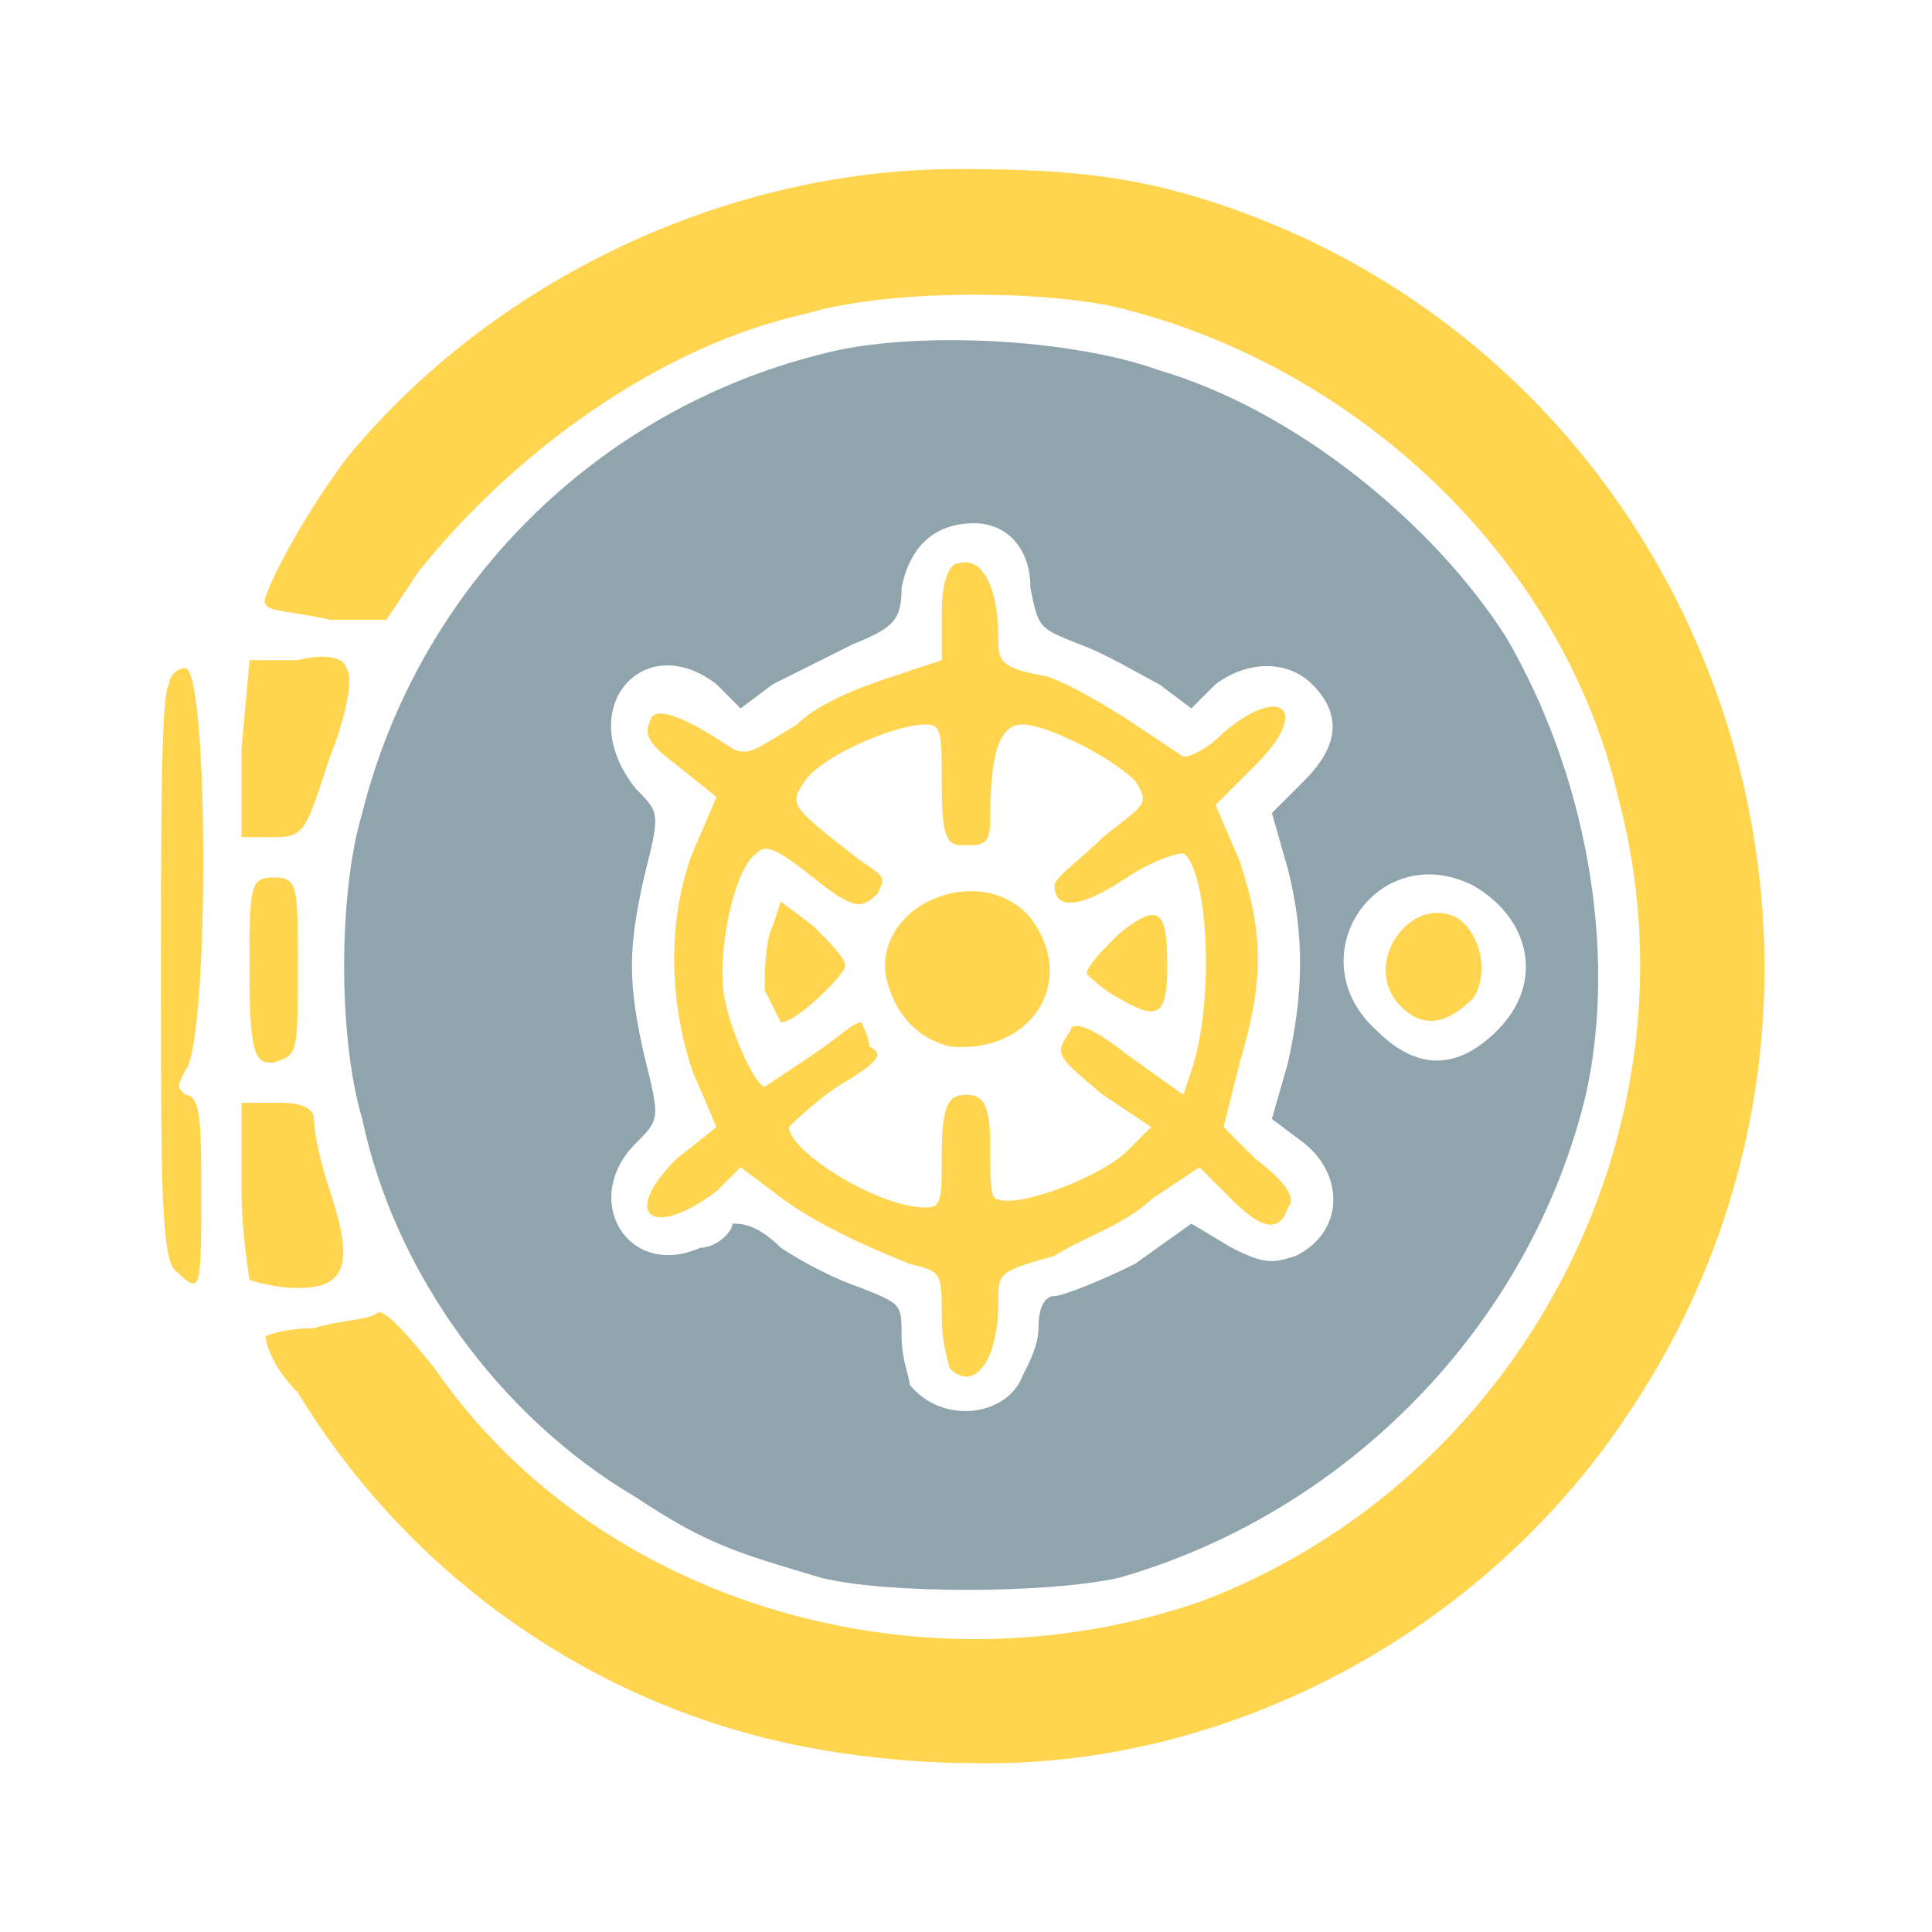
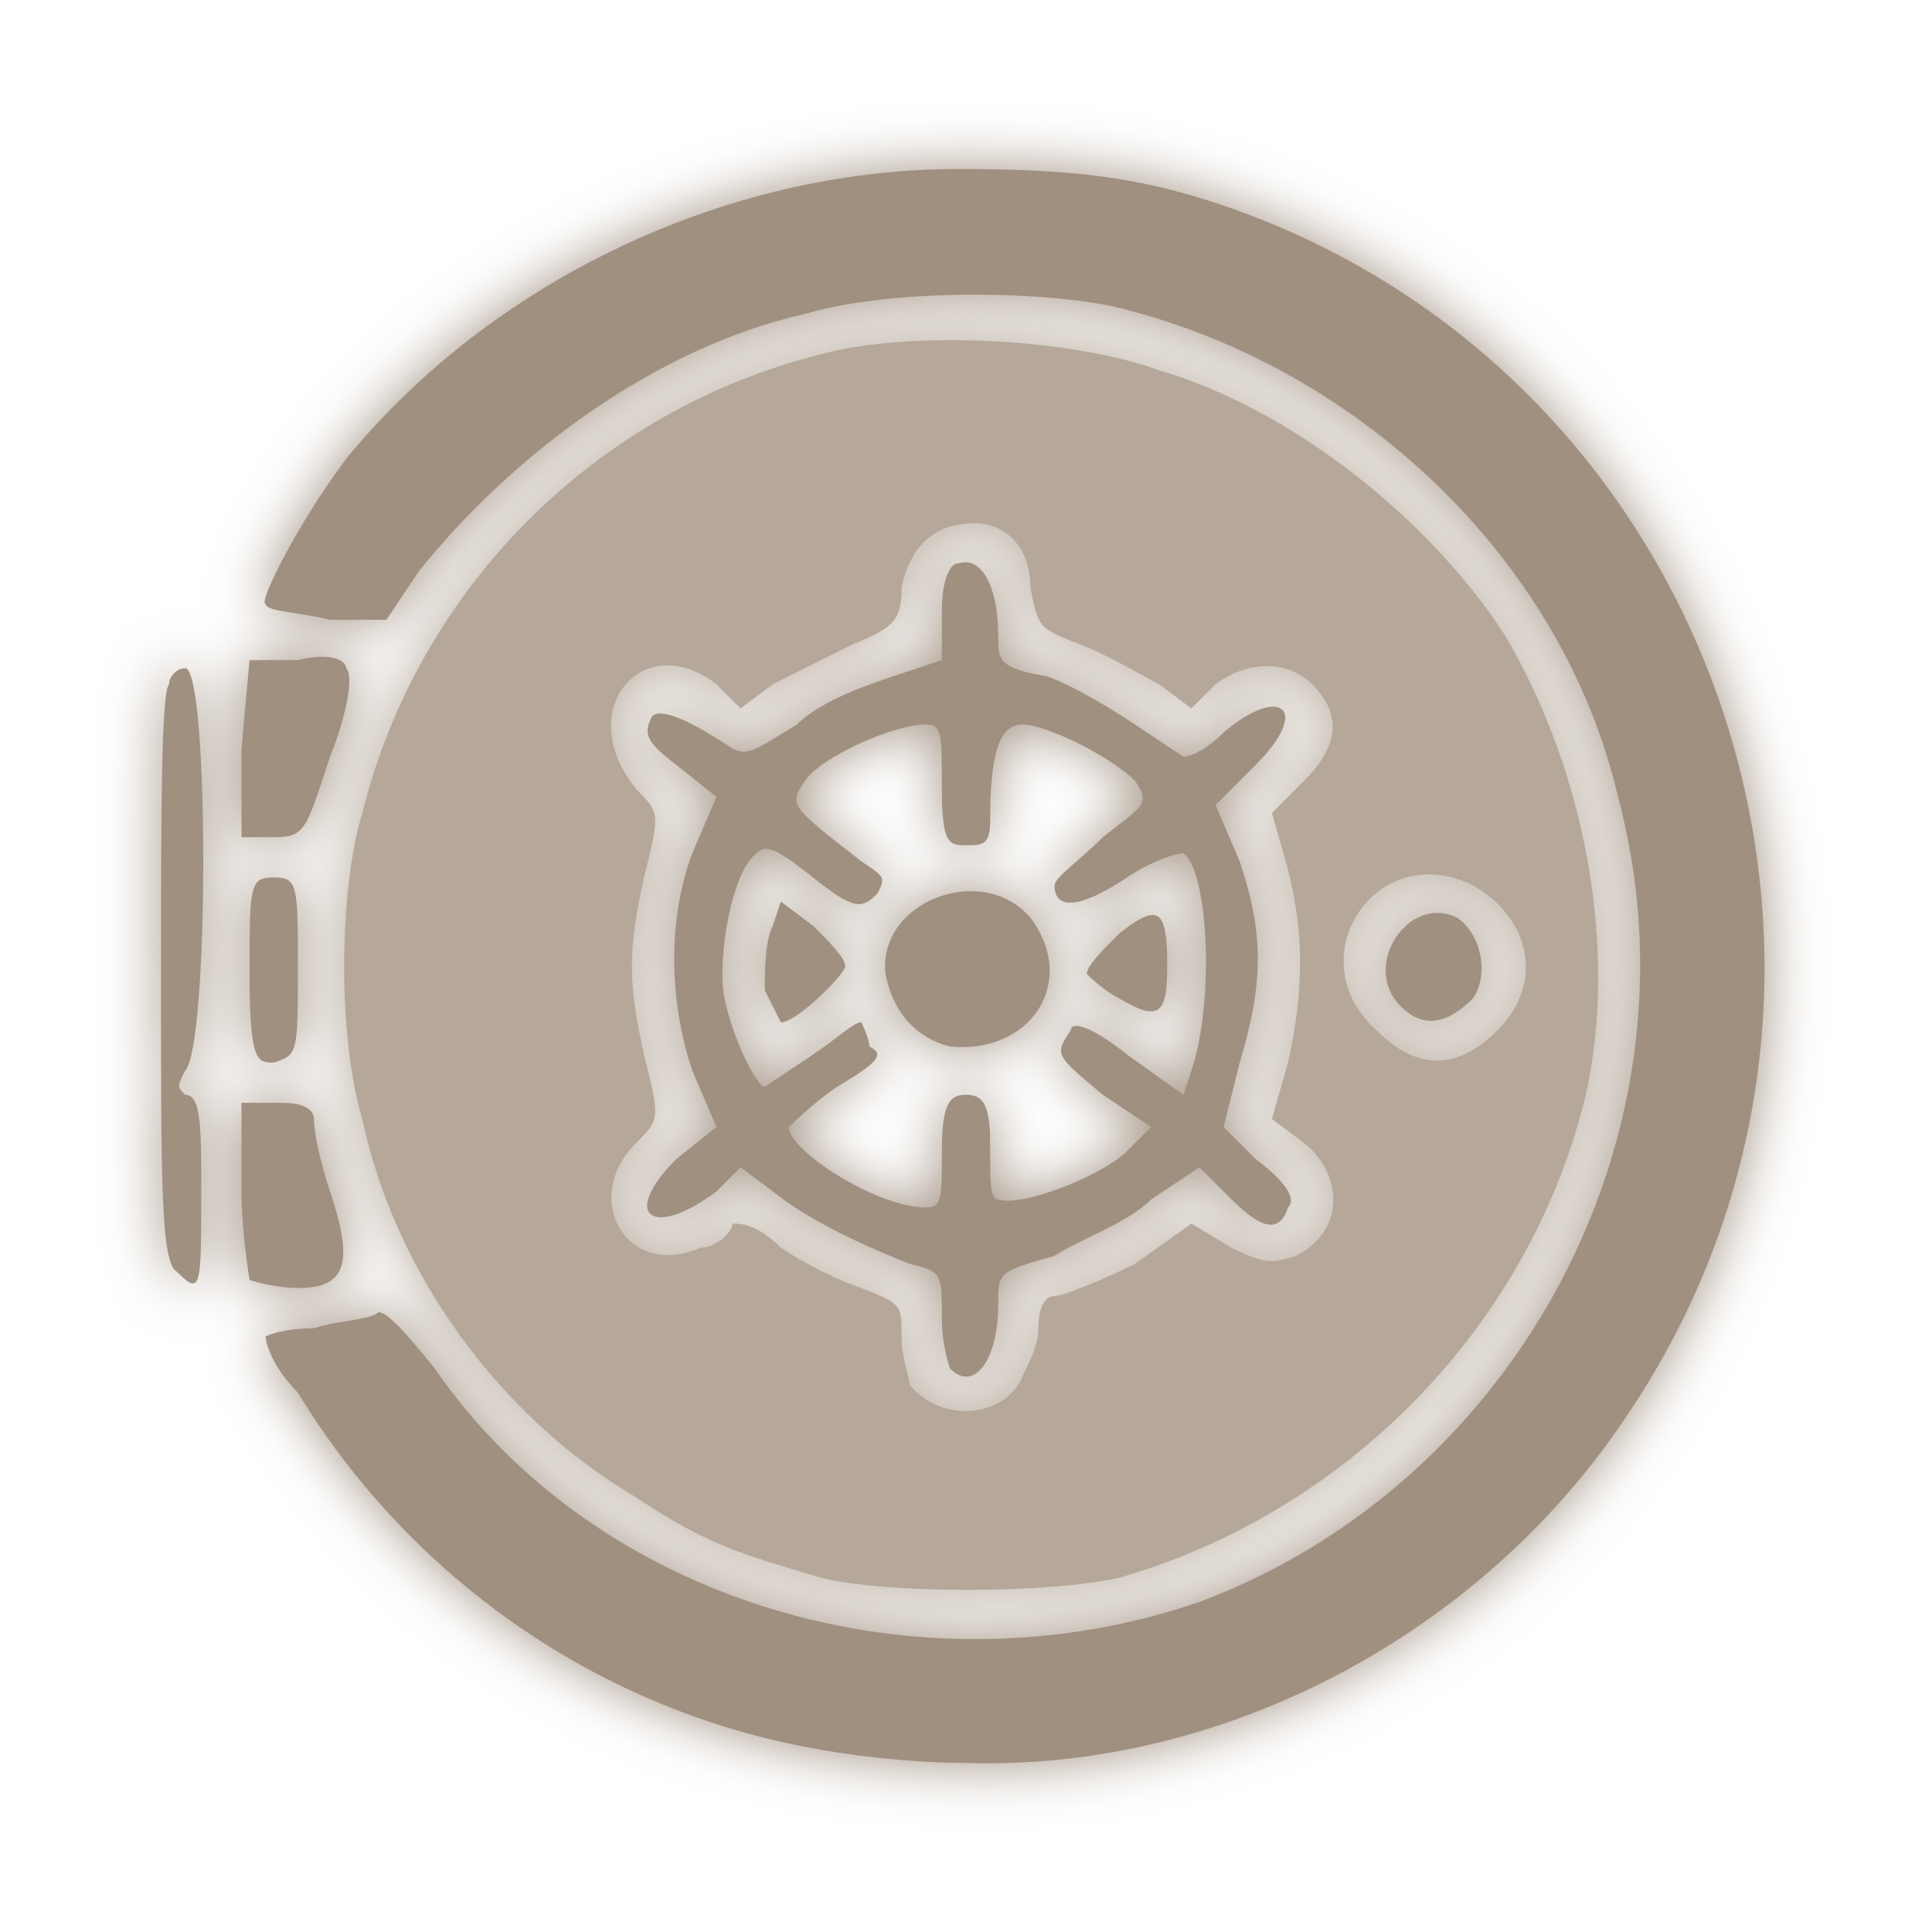
<svg xmlns="http://www.w3.org/2000/svg" viewBox="0 0 24 24">
-   <path fill="#90A4AE" fill-rule="evenodd" d="M10.2 19.6C9.2 19.3 8.8 19.2 7.9 18.6C6.2 17.6 4.9 15.8 4.5 13.9C4.2 12.9 4.2 11.1 4.5 10.1C5.2 7.3 7.4 5.1 10.2 4.4C11.3 4.1 13.3 4.2 14.4 4.6C16.1 5.1 17.8 6.5 18.7 7.9C19.7 9.6 20.1 11.8 19.7 13.6C19 16.5 16.7 18.8 13.9 19.6C13 19.8 11 19.8 10.2 19.6ZM12.7 17.1C12.8 16.9 12.9 16.7 12.9 16.5C12.9 16.2 13 16.1 13.1 16.1C13.2 16.1 13.7 15.9 14.1 15.7L14.8 15.2L15.3 15.5C15.7 15.7 15.8 15.7 16.1 15.6C16.7 15.3 16.7 14.6 16.2 14.2L15.8 13.9L16 13.2C16.2 12.3 16.2 11.6 16 10.8L15.8 10.1L16.2 9.7C16.6 9.3 16.7 8.9 16.3 8.5C16 8.2 15.5 8.2 15.1 8.5L14.8 8.8L14.4 8.5C14.2 8.4 13.7 8.1 13.4 8C12.9 7.8 12.9 7.8 12.8 7.3C12.8 6.8 12.5 6.5 12.1 6.5C11.6 6.5 11.3 6.8 11.2 7.3C11.2 7.7 11.1 7.8 10.6 8C10.2 8.2 9.8 8.4 9.6 8.5L9.2 8.8L8.9 8.5C8 7.8 7.1 8.8 7.9 9.8C8.2 10.1 8.2 10.1 8 10.9C7.8 11.8 7.8 12.2 8 13.1C8.2 13.9 8.2 13.9 7.9 14.2C7.2 14.9 7.8 15.9 8.7 15.5C8.9 15.5 9.1 15.3 9.1 15.2C9.2 15.2 9.4 15.2 9.7 15.5C10 15.7 10.4 15.9 10.7 16C11.2 16.2 11.2 16.2 11.2 16.6C11.2 16.9 11.3 17.1 11.3 17.2C11.7 17.7 12.5 17.6 12.7 17.1ZM18.6 12.8C19.2 12.2 19 11.4 18.3 11C17.1 10.4 16.1 11.9 17.1 12.8C17.6 13.3 18.1 13.3 18.6 12.8Z" />
-   <path fill="#FFD54F" fill-rule="evenodd" d="M10 21.7C7.4 21.2 5.1 19.6 3.7 17.3C3.4 17 3.3 16.7 3.3 16.6C3.3 16.6 3.5 16.5 3.9 16.5C4.2 16.4 4.6 16.4 4.7 16.3C4.8 16.3 5 16.5 5.4 17C7.4 19.9 11.4 21.1 14.9 19.9C18.9 18.4 21.2 14 20.1 9.9C19.4 6.9 16.8 4.5 13.8 3.8C12.8 3.6 11 3.6 10 3.9C8.2 4.3 6.4 5.6 5.2 7.1L4.8 7.7L4.1 7.7C3.7 7.6 3.3 7.6 3.3 7.5C3.2 7.5 3.7 6.5 4.3 5.7C6.1 3.5 9 2.1 11.9 2.1C13.4 2.1 14.3 2.2 15.6 2.7C21.5 5 23.8 12.3 20.2 17.6C18.4 20.3 15.2 22 12 21.9C11.3 21.9 10.5 21.8 10 21.7ZM11.8 17C11.8 17 11.7 16.7 11.7 16.4C11.7 15.8 11.7 15.8 11.3 15.7C10.8 15.5 10.1 15.2 9.6 14.8L9.2 14.5L8.9 14.8C8.1 15.4 7.7 15.1 8.4 14.4L8.9 14L8.6 13.3C8.3 12.4 8.3 11.4 8.6 10.6L8.9 9.9L8.4 9.5C8 9.2 8 9.1 8.1 8.9C8.2 8.8 8.5 8.9 9.1 9.3C9.3 9.4 9.4 9.3 9.9 9C10.2 8.7 10.8 8.5 11.1 8.4L11.7 8.2L11.7 7.6C11.7 7.2 11.8 7 11.9 7C12.2 6.9 12.4 7.3 12.4 7.9C12.4 8.2 12.4 8.3 13 8.4C13.3 8.5 13.8 8.8 14.1 9C14.4 9.2 14.7 9.4 14.7 9.4C14.8 9.4 15 9.3 15.2 9.1C15.9 8.5 16.3 8.8 15.6 9.5L15.1 10L15.4 10.7C15.7 11.6 15.7 12.2 15.4 13.2L15.2 14L15.6 14.4C16 14.7 16.1 14.9 16 15C15.9 15.3 15.7 15.3 15.3 14.9L14.9 14.5L14.3 14.9C14 15.2 13.4 15.4 13.1 15.6C12.4 15.8 12.4 15.8 12.4 16.2C12.4 16.9 12.1 17.3 11.8 17ZM2.2 15.8C2 15.7 2 14.7 2 12.2C2 10.2 2 8.6 2.1 8.5C2.1 8.4 2.2 8.3 2.3 8.3C2.6 8.3 2.6 13 2.3 13.3C2.2 13.5 2.2 13.5 2.3 13.6C2.5 13.6 2.5 14 2.5 14.8C2.5 16 2.5 16.1 2.2 15.8ZM3.1 15.9C3.1 15.9 3 15.3 3 14.8L3 13.7L3.5 13.7C3.8 13.7 3.9 13.8 3.9 13.9C3.9 14.1 4 14.5 4.1 14.8C4.4 15.7 4.3 16 3.7 16C3.4 16 3.1 15.9 3.1 15.9ZM11.7 14.3C11.7 13.7 11.8 13.6 12 13.6C12.2 13.6 12.3 13.7 12.3 14.2C12.3 14.7 12.3 14.9 12.4 14.9C12.7 15 13.7 14.6 14 14.3L14.3 14L13.7 13.6C13.1 13.1 13.1 13.1 13.3 12.8C13.3 12.7 13.5 12.7 14 13.1L14.7 13.6L14.8 13.3C15.1 12.4 15 10.8 14.7 10.6C14.6 10.6 14.3 10.7 14 10.9C13.4 11.3 13.1 11.3 13.1 11C13.1 10.9 13.4 10.7 13.7 10.4C14.2 10 14.3 10 14.1 9.7C13.8 9.4 13 9 12.7 9C12.4 9 12.3 9.4 12.3 10.2C12.3 10.5 12.2 10.5 12 10.5C11.8 10.5 11.7 10.5 11.7 9.8C11.7 9.1 11.7 9 11.5 9C11.1 9 10.2 9.4 10 9.7C9.8 10 9.8 10 10.7 10.7C11 10.9 11 10.9 10.9 11.1C10.7 11.3 10.6 11.3 10.1 10.9C9.6 10.5 9.5 10.5 9.4 10.6C9.1 10.8 8.9 11.9 9 12.4C9.1 12.9 9.4 13.5 9.5 13.5C9.5 13.5 9.8 13.3 10.1 13.1C10.4 12.9 10.6 12.7 10.7 12.7C10.7 12.7 10.8 12.9 10.8 13C11 13.1 10.9 13.2 10.4 13.5C10.1 13.7 9.8 14 9.8 14C9.8 14.3 10.9 15 11.5 15C11.7 15 11.7 14.9 11.7 14.3ZM3.1 12.1C3.1 11 3.1 10.9 3.4 10.9C3.7 10.9 3.7 11 3.7 12C3.7 13.1 3.7 13.1 3.4 13.2C3.2 13.2 3.1 13.2 3.1 12.1ZM11.8 13C11.4 12.9 11.1 12.6 11 12.1C10.9 11.2 12.2 10.7 12.8 11.4C13.4 12.2 12.8 13.1 11.8 13ZM9.5 12.3C9.5 12.1 9.5 11.7 9.6 11.5L9.7 11.2L10.1 11.5C10.3 11.7 10.5 11.9 10.5 12C10.5 12.1 9.9 12.7 9.7 12.7C9.7 12.7 9.6 12.5 9.5 12.3ZM13.9 12.4C13.7 12.3 13.5 12.1 13.5 12.1C13.5 12 13.7 11.8 13.9 11.6C14.4 11.2 14.5 11.3 14.5 12C14.5 12.6 14.4 12.7 13.9 12.4ZM17.4 12.5C16.9 12 17.5 11.1 18.1 11.4C18.4 11.6 18.5 12.1 18.3 12.4C18 12.7 17.7 12.8 17.4 12.5ZM3 9.3L3.1 8.2L3.7 8.2C4.1 8.1 4.3 8.2 4.3 8.3C4.4 8.4 4.3 8.9 4.1 9.4C3.8 10.3 3.8 10.4 3.4 10.4L3 10.4L3 9.3Z" />
+   <defs>
+     <filter id="softedge" x="-20%" y="-20%" width="140%" height="140%">
+       <feGaussianBlur in="SourceGraphic" stdDeviation="0.35" result="blurred" />
+       <feMerge>
+         <feMergeNode in="blurred" />
+         <feMergeNode in="SourceGraphic" />
+       </feMerge>
+     </filter>
+   </defs>
+   <g filter="url(#softedge)">
+     <path fill="#B5A89A" fill-rule="evenodd" d="M10.2 19.6C9.2 19.3 8.8 19.2 7.9 18.6C6.2 17.6 4.9 15.8 4.5 13.9C4.2 12.9 4.2 11.1 4.5 10.1C5.2 7.3 7.4 5.1 10.2 4.4C11.3 4.1 13.3 4.2 14.4 4.6C16.1 5.1 17.8 6.5 18.7 7.9C19.7 9.6 20.1 11.8 19.7 13.6C19 16.5 16.7 18.8 13.9 19.6C13 19.8 11 19.8 10.2 19.6ZM12.7 17.1C12.8 16.9 12.9 16.7 12.9 16.5C12.9 16.2 13 16.1 13.1 16.1C13.2 16.1 13.7 15.9 14.1 15.7L14.8 15.2L15.3 15.5C15.7 15.7 15.8 15.7 16.1 15.6C16.7 15.3 16.7 14.6 16.2 14.2L15.8 13.9L16 13.2C16.2 12.3 16.2 11.6 16 10.8L15.8 10.1L16.2 9.7C16.6 9.3 16.7 8.9 16.3 8.5C16 8.2 15.5 8.2 15.1 8.5L14.8 8.8L14.4 8.5C14.2 8.4 13.7 8.1 13.4 8C12.9 7.8 12.9 7.8 12.8 7.3C12.8 6.8 12.5 6.5 12.1 6.5C11.6 6.5 11.3 6.8 11.2 7.3C11.2 7.7 11.1 7.8 10.6 8C10.2 8.2 9.8 8.4 9.6 8.5L9.2 8.8L8.9 8.5C8 7.8 7.1 8.8 7.9 9.8C8.2 10.1 8.2 10.1 8 10.9C7.8 11.8 7.8 12.2 8 13.1C8.2 13.9 8.2 13.9 7.9 14.2C7.2 14.9 7.8 15.9 8.7 15.5C8.9 15.5 9.1 15.3 9.1 15.2C9.2 15.2 9.4 15.2 9.7 15.5C10 15.7 10.4 15.9 10.7 16C11.2 16.2 11.2 16.2 11.2 16.6C11.2 16.9 11.3 17.1 11.3 17.2C11.7 17.7 12.5 17.6 12.7 17.1ZM18.6 12.8C19.2 12.2 19 11.4 18.3 11C17.1 10.4 16.1 11.9 17.1 12.8C17.6 13.3 18.1 13.3 18.6 12.8Z" />
+     <path fill="#A09080" fill-rule="evenodd" d="M10 21.7C7.4 21.2 5.1 19.6 3.7 17.3C3.4 17 3.3 16.7 3.3 16.6C3.3 16.6 3.5 16.5 3.9 16.5C4.2 16.4 4.6 16.4 4.7 16.3C4.8 16.3 5 16.5 5.4 17C7.4 19.9 11.4 21.1 14.9 19.9C18.9 18.4 21.2 14 20.1 9.9C19.4 6.9 16.8 4.5 13.8 3.8C12.8 3.6 11 3.6 10 3.9C8.2 4.3 6.4 5.6 5.2 7.1L4.8 7.7L4.1 7.7C3.7 7.6 3.3 7.6 3.3 7.5C3.2 7.5 3.7 6.5 4.3 5.7C6.1 3.5 9 2.1 11.9 2.1C13.4 2.1 14.3 2.2 15.6 2.7C21.5 5 23.8 12.3 20.2 17.6C18.4 20.3 15.2 22 12 21.9C11.3 21.9 10.5 21.8 10 21.7ZM11.8 17C11.8 17 11.7 16.7 11.7 16.4C11.7 15.8 11.7 15.8 11.3 15.7C10.8 15.5 10.1 15.2 9.6 14.8L9.2 14.5L8.9 14.8C8.1 15.4 7.7 15.1 8.4 14.4L8.9 14L8.6 13.3C8.3 12.4 8.3 11.4 8.6 10.6L8.9 9.9L8.4 9.5C8 9.2 8 9.1 8.1 8.9C8.2 8.8 8.5 8.9 9.1 9.3C9.3 9.4 9.4 9.3 9.9 9C10.2 8.7 10.8 8.5 11.1 8.4L11.7 8.2L11.7 7.6C11.7 7.2 11.8 7 11.9 7C12.2 6.9 12.4 7.3 12.4 7.9C12.4 8.2 12.4 8.3 13 8.4C13.3 8.5 13.8 8.8 14.1 9C14.4 9.2 14.7 9.4 14.7 9.4C14.8 9.4 15 9.3 15.2 9.1C15.9 8.5 16.3 8.8 15.6 9.5L15.1 10L15.4 10.7C15.7 11.6 15.7 12.2 15.4 13.2L15.2 14L15.6 14.4C16 14.7 16.1 14.9 16 15C15.9 15.3 15.7 15.3 15.3 14.9L14.9 14.5L14.3 14.9C14 15.2 13.4 15.4 13.1 15.6C12.4 15.8 12.4 15.8 12.4 16.2C12.4 16.9 12.1 17.3 11.8 17ZM2.2 15.8C2 15.7 2 14.7 2 12.2C2 10.2 2 8.6 2.1 8.5C2.1 8.4 2.2 8.3 2.3 8.3C2.6 8.3 2.6 13 2.3 13.3C2.2 13.5 2.2 13.5 2.3 13.6C2.5 13.6 2.5 14 2.5 14.8C2.5 16 2.5 16.1 2.2 15.8ZM3.1 15.9C3.1 15.9 3 15.3 3 14.8L3 13.7L3.5 13.7C3.8 13.7 3.9 13.8 3.9 13.9C3.9 14.1 4 14.5 4.1 14.8C4.4 15.7 4.3 16 3.7 16C3.4 16 3.1 15.9 3.1 15.9ZM11.7 14.3C11.7 13.7 11.8 13.6 12 13.6C12.2 13.6 12.3 13.7 12.3 14.2C12.3 14.7 12.3 14.9 12.4 14.9C12.7 15 13.7 14.6 14 14.3L14.3 14L13.7 13.6C13.1 13.1 13.1 13.1 13.3 12.8C13.3 12.7 13.5 12.7 14 13.1L14.7 13.6L14.8 13.3C15.1 12.4 15 10.8 14.7 10.6C14.6 10.6 14.3 10.7 14 10.9C13.4 11.3 13.1 11.3 13.1 11C13.1 10.9 13.4 10.7 13.7 10.4C14.2 10 14.3 10 14.1 9.7C13.8 9.4 13 9 12.7 9C12.4 9 12.3 9.4 12.3 10.2C12.3 10.5 12.2 10.5 12 10.5C11.8 10.5 11.7 10.5 11.7 9.8C11.7 9.1 11.7 9 11.5 9C11.1 9 10.2 9.4 10 9.7C9.8 10 9.8 10 10.7 10.7C11 10.9 11 10.9 10.9 11.1C10.7 11.3 10.6 11.3 10.1 10.9C9.6 10.5 9.5 10.5 9.4 10.6C9.1 10.8 8.9 11.9 9 12.4C9.1 12.9 9.4 13.5 9.5 13.5C9.5 13.5 9.8 13.3 10.1 13.1C10.4 12.9 10.6 12.7 10.7 12.7C10.7 12.7 10.8 12.9 10.8 13C11 13.1 10.9 13.2 10.4 13.5C10.1 13.7 9.8 14 9.8 14C9.8 14.3 10.9 15 11.5 15C11.7 15 11.7 14.9 11.7 14.3ZM3.1 12.1C3.1 11 3.1 10.9 3.4 10.9C3.7 10.9 3.7 11 3.7 12C3.7 13.1 3.7 13.1 3.4 13.2C3.2 13.2 3.1 13.2 3.1 12.1ZM11.8 13C11.4 12.9 11.1 12.6 11 12.1C10.9 11.2 12.2 10.7 12.8 11.4C13.4 12.2 12.8 13.1 11.8 13ZM9.5 12.3C9.5 12.1 9.5 11.7 9.6 11.5L9.7 11.2L10.1 11.5C10.3 11.7 10.5 11.9 10.5 12C10.5 12.1 9.9 12.7 9.7 12.7C9.7 12.7 9.6 12.5 9.5 12.3ZM13.9 12.4C13.7 12.3 13.5 12.1 13.5 12.1C13.5 12 13.7 11.8 13.9 11.6C14.4 11.2 14.5 11.3 14.5 12C14.5 12.6 14.4 12.7 13.9 12.4ZM17.4 12.5C16.9 12 17.5 11.1 18.1 11.4C18.4 11.6 18.5 12.1 18.3 12.4C18 12.7 17.7 12.8 17.4 12.5ZM3 9.3L3.1 8.2L3.7 8.2C4.1 8.1 4.3 8.2 4.3 8.3C4.4 8.4 4.3 8.9 4.1 9.4C3.8 10.3 3.8 10.4 3.4 10.4L3 10.4L3 9.3Z" />
+   </g>
</svg>
